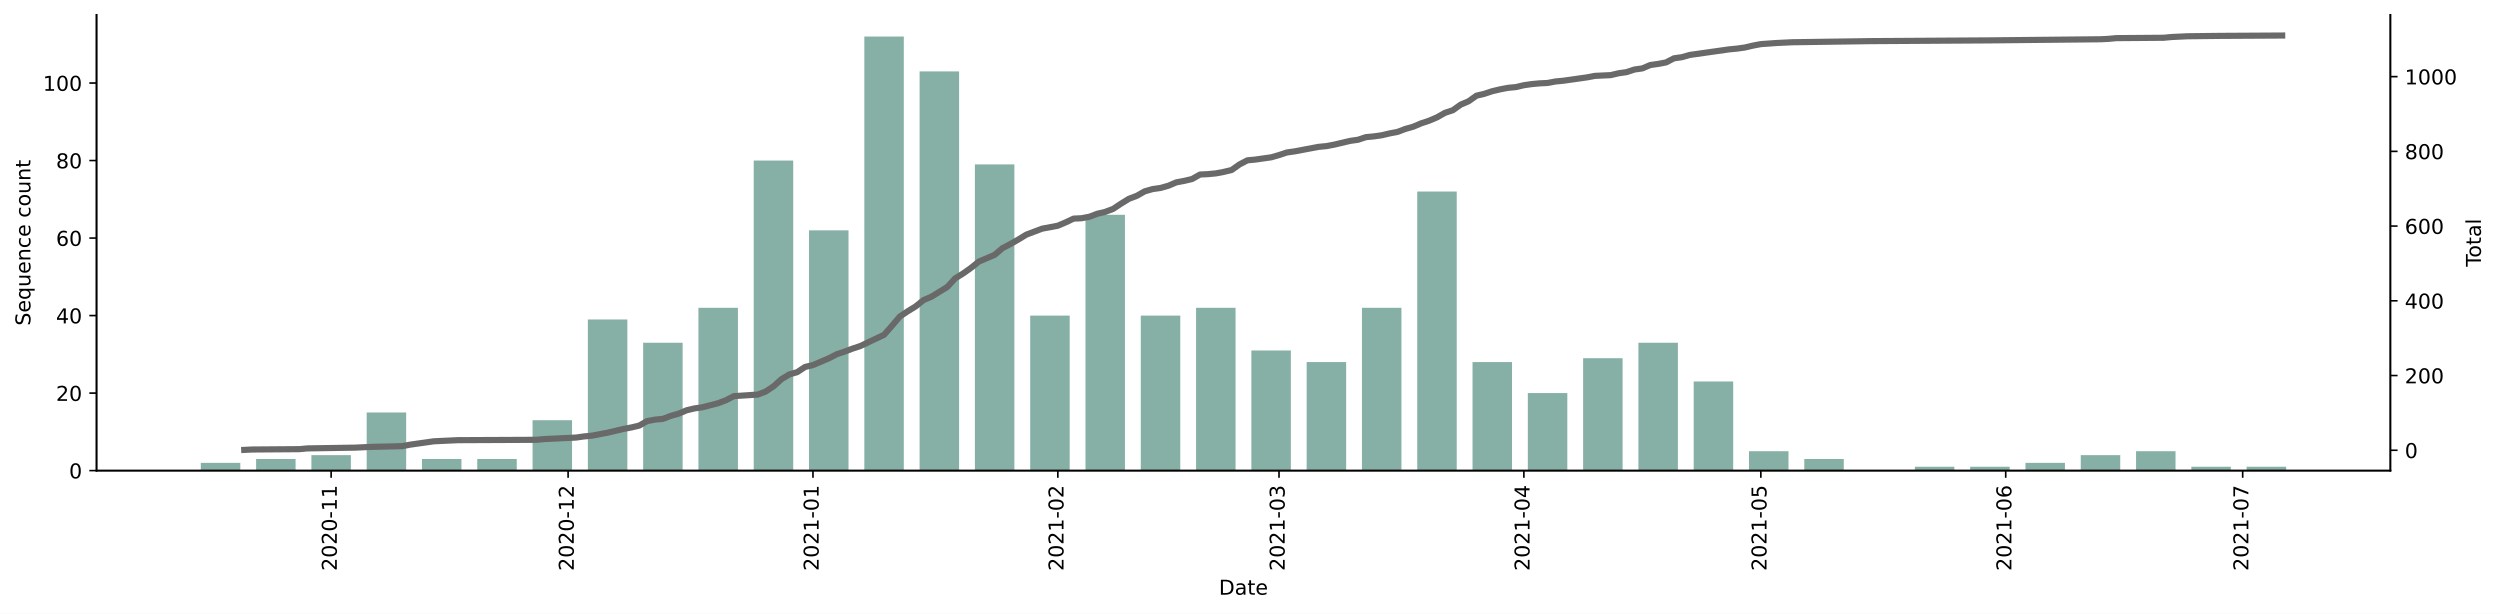
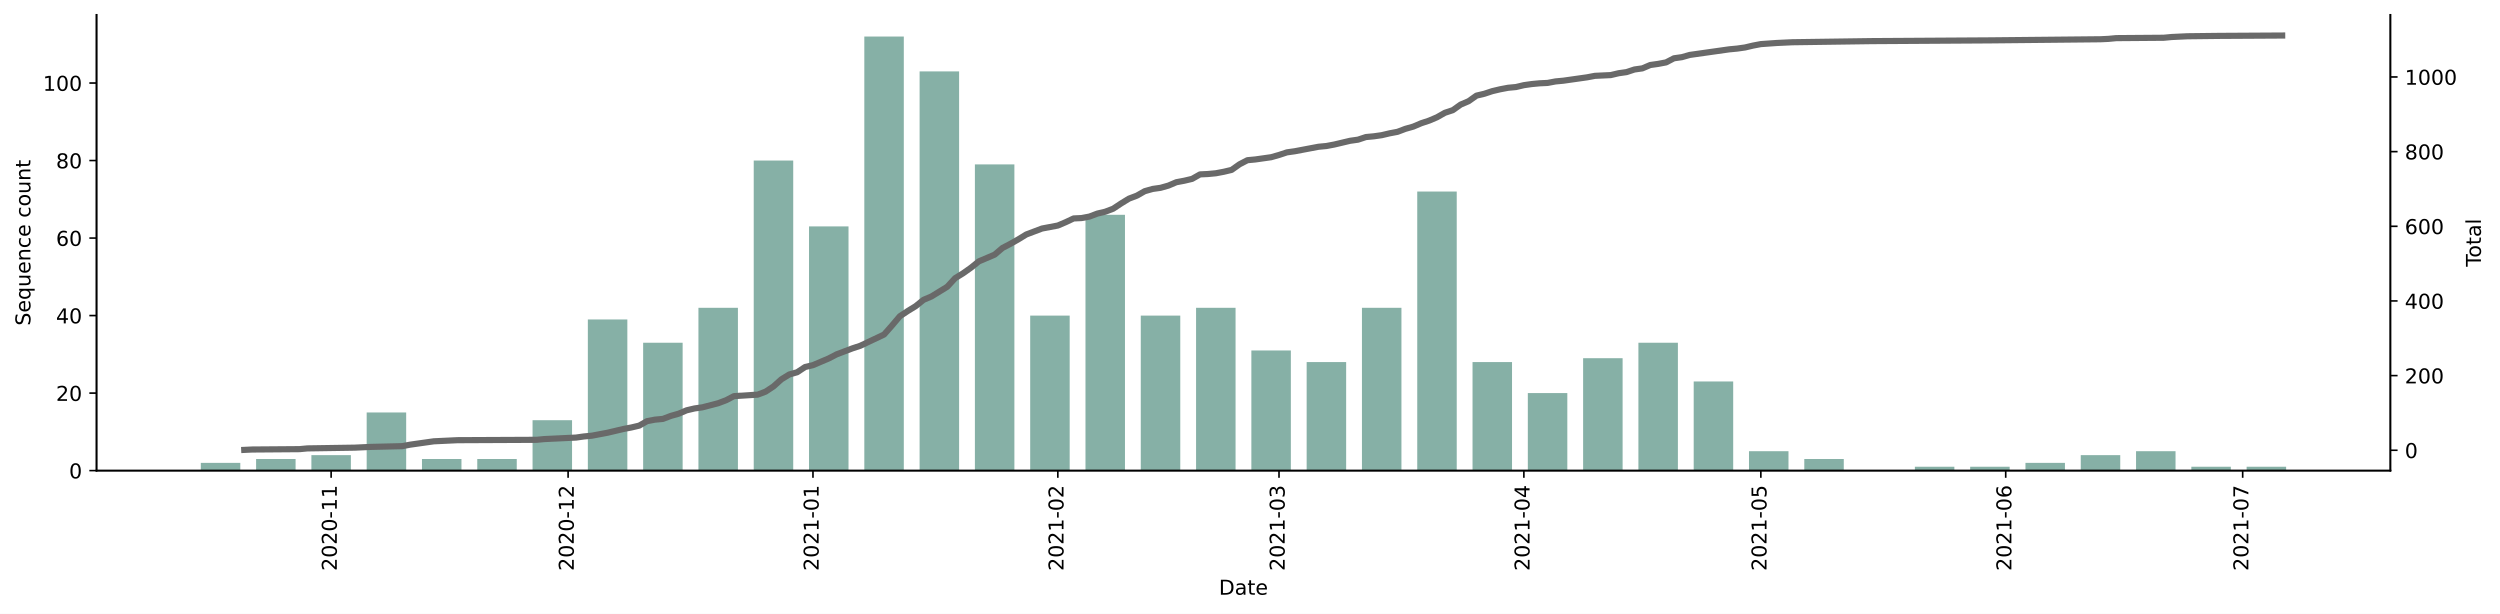
<svg xmlns="http://www.w3.org/2000/svg" xmlns:xlink="http://www.w3.org/1999/xlink" height="298.621pt" version="1.1" viewBox="0 0 1216.294 298.621" width="1216.294pt">
  <defs>
    <style type="text/css">*{stroke-linecap:butt;stroke-linejoin:round;}</style>
  </defs>
  <g id="figure_1">
    <g id="patch_1">
      <path d="M 0 298.621  L 1216.294 298.621  L 1216.294 0  L 0 0  z " style="fill:#ffffff;" />
    </g>
    <g id="axes_1">
      <g id="patch_2">
        <path d="M 46.966 228.96  L 1162.966 228.96  L 1162.966 7.2  L 46.966 7.2  z " style="fill:#ffffff;" />
      </g>
      <g id="patch_3">
-         <path clip-path="url(#pc11abd5931)" d="M 97.693 228.96  L 116.908 228.96  L 116.908 225.189  L 97.693 225.189  z " style="fill:#86b0a6;" />
+         <path clip-path="url(#pb1e948ce4e)" d="M 97.693 228.96  L 116.908 228.96  L 116.908 225.189  L 97.693 225.189  z " style="fill:#86b0a6;" />
      </g>
      <g id="patch_4">
-         <path clip-path="url(#pc11abd5931)" d="M 124.594 228.96  L 143.809 228.96  L 143.809 223.303  L 124.594 223.303  z " style="fill:#86b0a6;" />
+         <path clip-path="url(#pb1e948ce4e)" d="M 124.594 228.96  L 143.809 228.96  L 143.809 223.303  L 124.594 223.303  z " style="fill:#86b0a6;" />
      </g>
      <g id="patch_5">
-         <path clip-path="url(#pc11abd5931)" d="M 151.495 228.96  L 170.709 228.96  L 170.709 221.417  L 151.495 221.417  z " style="fill:#86b0a6;" />
+         <path clip-path="url(#pb1e948ce4e)" d="M 151.495 228.96  L 170.709 228.96  L 170.709 221.417  L 151.495 221.417  z " style="fill:#86b0a6;" />
      </g>
      <g id="patch_6">
-         <path clip-path="url(#pc11abd5931)" d="M 178.395 228.96  L 197.61 228.96  L 197.61 200.674  L 178.395 200.674  z " style="fill:#86b0a6;" />
+         <path clip-path="url(#pb1e948ce4e)" d="M 178.395 228.96  L 197.61 228.96  L 197.61 200.674  L 178.395 200.674  z " style="fill:#86b0a6;" />
      </g>
      <g id="patch_7">
-         <path clip-path="url(#pc11abd5931)" d="M 205.296 228.96  L 224.511 228.96  L 224.511 223.303  L 205.296 223.303  z " style="fill:#86b0a6;" />
+         <path clip-path="url(#pb1e948ce4e)" d="M 205.296 228.96  L 224.511 228.96  L 224.511 223.303  L 205.296 223.303  z " style="fill:#86b0a6;" />
      </g>
      <g id="patch_8">
-         <path clip-path="url(#pc11abd5931)" d="M 232.197 228.96  L 251.412 228.96  L 251.412 223.303  L 232.197 223.303  z " style="fill:#86b0a6;" />
+         <path clip-path="url(#pb1e948ce4e)" d="M 232.197 228.96  L 251.412 228.96  L 251.412 223.303  L 232.197 223.303  z " style="fill:#86b0a6;" />
      </g>
      <g id="patch_9">
-         <path clip-path="url(#pc11abd5931)" d="M 259.098 228.96  L 278.313 228.96  L 278.313 204.446  L 259.098 204.446  z " style="fill:#86b0a6;" />
+         <path clip-path="url(#pb1e948ce4e)" d="M 259.098 228.96  L 278.313 228.96  L 278.313 204.446  L 259.098 204.446  z " style="fill:#86b0a6;" />
      </g>
      <g id="patch_10">
-         <path clip-path="url(#pc11abd5931)" d="M 285.999 228.96  L 305.214 228.96  L 305.214 155.417  L 285.999 155.417  z " style="fill:#86b0a6;" />
+         <path clip-path="url(#pb1e948ce4e)" d="M 285.999 228.96  L 305.214 228.96  L 305.214 155.417  L 285.999 155.417  z " style="fill:#86b0a6;" />
      </g>
      <g id="patch_11">
-         <path clip-path="url(#pc11abd5931)" d="M 312.9 228.96  L 332.114 228.96  L 332.114 166.731  L 312.9 166.731  z " style="fill:#86b0a6;" />
+         <path clip-path="url(#pb1e948ce4e)" d="M 312.9 228.96  L 332.114 228.96  L 332.114 166.731  L 312.9 166.731  z " style="fill:#86b0a6;" />
      </g>
      <g id="patch_12">
-         <path clip-path="url(#pc11abd5931)" d="M 339.8 228.96  L 359.015 228.96  L 359.015 149.76  L 339.8 149.76  z " style="fill:#86b0a6;" />
+         <path clip-path="url(#pb1e948ce4e)" d="M 339.8 228.96  L 359.015 228.96  L 359.015 149.76  L 339.8 149.76  z " style="fill:#86b0a6;" />
      </g>
      <g id="patch_13">
-         <path clip-path="url(#pc11abd5931)" d="M 366.701 228.96  L 385.916 228.96  L 385.916 78.103  L 366.701 78.103  z " style="fill:#86b0a6;" />
+         <path clip-path="url(#pb1e948ce4e)" d="M 366.701 228.96  L 385.916 228.96  L 385.916 78.103  L 366.701 78.103  z " style="fill:#86b0a6;" />
      </g>
      <g id="patch_14">
-         <path clip-path="url(#pc11abd5931)" d="M 393.602 228.96  L 412.817 228.96  L 412.817 112.046  L 393.602 112.046  z " style="fill:#86b0a6;" />
+         <path clip-path="url(#pb1e948ce4e)" d="M 393.602 228.96  L 412.817 228.96  L 412.817 110.16  L 393.602 110.16  z " style="fill:#86b0a6;" />
      </g>
      <g id="patch_15">
-         <path clip-path="url(#pc11abd5931)" d="M 420.503 228.96  L 439.718 228.96  L 439.718 17.76  L 420.503 17.76  z " style="fill:#86b0a6;" />
+         <path clip-path="url(#pb1e948ce4e)" d="M 420.503 228.96  L 439.718 228.96  L 439.718 17.76  L 420.503 17.76  z " style="fill:#86b0a6;" />
      </g>
      <g id="patch_16">
-         <path clip-path="url(#pc11abd5931)" d="M 447.404 228.96  L 466.619 228.96  L 466.619 34.731  L 447.404 34.731  z " style="fill:#86b0a6;" />
+         <path clip-path="url(#pb1e948ce4e)" d="M 447.404 228.96  L 466.619 228.96  L 466.619 34.731  L 447.404 34.731  z " style="fill:#86b0a6;" />
      </g>
      <g id="patch_17">
-         <path clip-path="url(#pc11abd5931)" d="M 474.304 228.96  L 493.519 228.96  L 493.519 79.989  L 474.304 79.989  z " style="fill:#86b0a6;" />
+         <path clip-path="url(#pb1e948ce4e)" d="M 474.304 228.96  L 493.519 228.96  L 493.519 79.989  L 474.304 79.989  z " style="fill:#86b0a6;" />
      </g>
      <g id="patch_18">
-         <path clip-path="url(#pc11abd5931)" d="M 501.205 228.96  L 520.42 228.96  L 520.42 153.531  L 501.205 153.531  z " style="fill:#86b0a6;" />
+         <path clip-path="url(#pb1e948ce4e)" d="M 501.205 228.96  L 520.42 228.96  L 520.42 153.531  L 501.205 153.531  z " style="fill:#86b0a6;" />
      </g>
      <g id="patch_19">
-         <path clip-path="url(#pc11abd5931)" d="M 528.106 228.96  L 547.321 228.96  L 547.321 104.503  L 528.106 104.503  z " style="fill:#86b0a6;" />
+         <path clip-path="url(#pb1e948ce4e)" d="M 528.106 228.96  L 547.321 228.96  L 547.321 104.503  L 528.106 104.503  z " style="fill:#86b0a6;" />
      </g>
      <g id="patch_20">
-         <path clip-path="url(#pc11abd5931)" d="M 555.007 228.96  L 574.222 228.96  L 574.222 153.531  L 555.007 153.531  z " style="fill:#86b0a6;" />
+         <path clip-path="url(#pb1e948ce4e)" d="M 555.007 228.96  L 574.222 228.96  L 574.222 153.531  L 555.007 153.531  z " style="fill:#86b0a6;" />
      </g>
      <g id="patch_21">
-         <path clip-path="url(#pc11abd5931)" d="M 581.908 228.96  L 601.123 228.96  L 601.123 149.76  L 581.908 149.76  z " style="fill:#86b0a6;" />
+         <path clip-path="url(#pb1e948ce4e)" d="M 581.908 228.96  L 601.123 228.96  L 601.123 149.76  L 581.908 149.76  z " style="fill:#86b0a6;" />
      </g>
      <g id="patch_22">
-         <path clip-path="url(#pc11abd5931)" d="M 608.809 228.96  L 628.023 228.96  L 628.023 170.503  L 608.809 170.503  z " style="fill:#86b0a6;" />
+         <path clip-path="url(#pb1e948ce4e)" d="M 608.809 228.96  L 628.023 228.96  L 628.023 170.503  L 608.809 170.503  z " style="fill:#86b0a6;" />
      </g>
      <g id="patch_23">
-         <path clip-path="url(#pc11abd5931)" d="M 635.709 228.96  L 654.924 228.96  L 654.924 176.16  L 635.709 176.16  z " style="fill:#86b0a6;" />
+         <path clip-path="url(#pb1e948ce4e)" d="M 635.709 228.96  L 654.924 228.96  L 654.924 176.16  L 635.709 176.16  z " style="fill:#86b0a6;" />
      </g>
      <g id="patch_24">
-         <path clip-path="url(#pc11abd5931)" d="M 662.61 228.96  L 681.825 228.96  L 681.825 149.76  L 662.61 149.76  z " style="fill:#86b0a6;" />
+         <path clip-path="url(#pb1e948ce4e)" d="M 662.61 228.96  L 681.825 228.96  L 681.825 149.76  L 662.61 149.76  z " style="fill:#86b0a6;" />
      </g>
      <g id="patch_25">
-         <path clip-path="url(#pc11abd5931)" d="M 689.511 228.96  L 708.726 228.96  L 708.726 93.189  L 689.511 93.189  z " style="fill:#86b0a6;" />
+         <path clip-path="url(#pb1e948ce4e)" d="M 689.511 228.96  L 708.726 228.96  L 708.726 93.189  L 689.511 93.189  z " style="fill:#86b0a6;" />
      </g>
      <g id="patch_26">
-         <path clip-path="url(#pc11abd5931)" d="M 716.412 228.96  L 735.627 228.96  L 735.627 176.16  L 716.412 176.16  z " style="fill:#86b0a6;" />
+         <path clip-path="url(#pb1e948ce4e)" d="M 716.412 228.96  L 735.627 228.96  L 735.627 176.16  L 716.412 176.16  z " style="fill:#86b0a6;" />
      </g>
      <g id="patch_27">
-         <path clip-path="url(#pc11abd5931)" d="M 743.313 228.96  L 762.528 228.96  L 762.528 191.246  L 743.313 191.246  z " style="fill:#86b0a6;" />
+         <path clip-path="url(#pb1e948ce4e)" d="M 743.313 228.96  L 762.528 228.96  L 762.528 191.246  L 743.313 191.246  z " style="fill:#86b0a6;" />
      </g>
      <g id="patch_28">
-         <path clip-path="url(#pc11abd5931)" d="M 770.214 228.96  L 789.428 228.96  L 789.428 174.274  L 770.214 174.274  z " style="fill:#86b0a6;" />
+         <path clip-path="url(#pb1e948ce4e)" d="M 770.214 228.96  L 789.428 228.96  L 789.428 174.274  L 770.214 174.274  z " style="fill:#86b0a6;" />
      </g>
      <g id="patch_29">
-         <path clip-path="url(#pc11abd5931)" d="M 797.114 228.96  L 816.329 228.96  L 816.329 166.731  L 797.114 166.731  z " style="fill:#86b0a6;" />
+         <path clip-path="url(#pb1e948ce4e)" d="M 797.114 228.96  L 816.329 228.96  L 816.329 166.731  L 797.114 166.731  z " style="fill:#86b0a6;" />
      </g>
      <g id="patch_30">
-         <path clip-path="url(#pc11abd5931)" d="M 824.015 228.96  L 843.23 228.96  L 843.23 185.589  L 824.015 185.589  z " style="fill:#86b0a6;" />
+         <path clip-path="url(#pb1e948ce4e)" d="M 824.015 228.96  L 843.23 228.96  L 843.23 185.589  L 824.015 185.589  z " style="fill:#86b0a6;" />
      </g>
      <g id="patch_31">
-         <path clip-path="url(#pc11abd5931)" d="M 850.916 228.96  L 870.131 228.96  L 870.131 219.531  L 850.916 219.531  z " style="fill:#86b0a6;" />
+         <path clip-path="url(#pb1e948ce4e)" d="M 850.916 228.96  L 870.131 228.96  L 870.131 219.531  L 850.916 219.531  z " style="fill:#86b0a6;" />
      </g>
      <g id="patch_32">
-         <path clip-path="url(#pc11abd5931)" d="M 877.817 228.96  L 897.032 228.96  L 897.032 223.303  L 877.817 223.303  z " style="fill:#86b0a6;" />
+         <path clip-path="url(#pb1e948ce4e)" d="M 877.817 228.96  L 897.032 228.96  L 897.032 223.303  L 877.817 223.303  z " style="fill:#86b0a6;" />
      </g>
      <g id="patch_33">
-         <path clip-path="url(#pc11abd5931)" d="M 931.619 228.96  L 950.833 228.96  L 950.833 227.074  L 931.619 227.074  z " style="fill:#86b0a6;" />
+         <path clip-path="url(#pb1e948ce4e)" d="M 931.619 228.96  L 950.833 228.96  L 950.833 227.074  L 931.619 227.074  z " style="fill:#86b0a6;" />
      </g>
      <g id="patch_34">
-         <path clip-path="url(#pc11abd5931)" d="M 958.519 228.96  L 977.734 228.96  L 977.734 227.074  L 958.519 227.074  z " style="fill:#86b0a6;" />
+         <path clip-path="url(#pb1e948ce4e)" d="M 958.519 228.96  L 977.734 228.96  L 977.734 227.074  L 958.519 227.074  z " style="fill:#86b0a6;" />
      </g>
      <g id="patch_35">
-         <path clip-path="url(#pc11abd5931)" d="M 985.42 228.96  L 1004.635 228.96  L 1004.635 225.189  L 985.42 225.189  z " style="fill:#86b0a6;" />
+         <path clip-path="url(#pb1e948ce4e)" d="M 985.42 228.96  L 1004.635 228.96  L 1004.635 225.189  L 985.42 225.189  z " style="fill:#86b0a6;" />
      </g>
      <g id="patch_36">
-         <path clip-path="url(#pc11abd5931)" d="M 1012.321 228.96  L 1031.536 228.96  L 1031.536 221.417  L 1012.321 221.417  z " style="fill:#86b0a6;" />
+         <path clip-path="url(#pb1e948ce4e)" d="M 1012.321 228.96  L 1031.536 228.96  L 1031.536 221.417  L 1012.321 221.417  z " style="fill:#86b0a6;" />
      </g>
      <g id="patch_37">
-         <path clip-path="url(#pc11abd5931)" d="M 1039.222 228.96  L 1058.437 228.96  L 1058.437 219.531  L 1039.222 219.531  z " style="fill:#86b0a6;" />
+         <path clip-path="url(#pb1e948ce4e)" d="M 1039.222 228.96  L 1058.437 228.96  L 1058.437 219.531  L 1039.222 219.531  z " style="fill:#86b0a6;" />
      </g>
      <g id="patch_38">
-         <path clip-path="url(#pc11abd5931)" d="M 1066.123 228.96  L 1085.338 228.96  L 1085.338 227.074  L 1066.123 227.074  z " style="fill:#86b0a6;" />
+         <path clip-path="url(#pb1e948ce4e)" d="M 1066.123 228.96  L 1085.338 228.96  L 1085.338 227.074  L 1066.123 227.074  z " style="fill:#86b0a6;" />
      </g>
      <g id="patch_39">
-         <path clip-path="url(#pc11abd5931)" d="M 1093.023 228.96  L 1112.238 228.96  L 1112.238 227.074  L 1093.023 227.074  z " style="fill:#86b0a6;" />
+         <path clip-path="url(#pb1e948ce4e)" d="M 1093.023 228.96  L 1112.238 228.96  L 1112.238 227.074  L 1093.023 227.074  z " style="fill:#86b0a6;" />
      </g>
      <g id="matplotlib.axis_1">
        <g id="xtick_1">
          <g id="line2d_1">
            <defs>
-               <path d="M 0 0  L 0 3.5  " id="m9c3ddb24c3" style="stroke:#000000;stroke-width:0.8;" />
+               <path d="M 0 0  L 0 3.5  " id="mdeaff375ca" style="stroke:#000000;stroke-width:0.8;" />
            </defs>
            <g>
-               <use style="stroke:#000000;stroke-width:0.8;" x="161.102" xlink:href="#m9c3ddb24c3" y="228.96" />
+               <use style="stroke:#000000;stroke-width:0.8;" x="161.102" xlink:href="#mdeaff375ca" y="228.96" />
            </g>
          </g>
          <g id="text_1">
            <g transform="translate(163.8614 277.7428)rotate(-90)scale(0.1 -0.1)">
              <defs>
                <path d="M 1228 531  L 3431 531  L 3431 0  L 469 0  L 469 531  Q 828 903 1448 1529  Q 2069 2156 2228 2338  Q 2531 2678 2651 2914  Q 2772 3150 2772 3378  Q 2772 3750 2511 3984  Q 2250 4219 1831 4219  Q 1534 4219 1204 4116  Q 875 4013 500 3803  L 500 4441  Q 881 4594 1212 4672  Q 1544 4750 1819 4750  Q 2544 4750 2975 4387  Q 3406 4025 3406 3419  Q 3406 3131 3298 2873  Q 3191 2616 2906 2266  Q 2828 2175 2409 1742  Q 1991 1309 1228 531  z " id="DejaVuSans-32" transform="scale(0.015625)" />
                <path d="M 2034 4250  Q 1547 4250 1301 3770  Q 1056 3291 1056 2328  Q 1056 1369 1301 889  Q 1547 409 2034 409  Q 2525 409 2770 889  Q 3016 1369 3016 2328  Q 3016 3291 2770 3770  Q 2525 4250 2034 4250  z M 2034 4750  Q 2819 4750 3233 4129  Q 3647 3509 3647 2328  Q 3647 1150 3233 529  Q 2819 -91 2034 -91  Q 1250 -91 836 529  Q 422 1150 422 2328  Q 422 3509 836 4129  Q 1250 4750 2034 4750  z " id="DejaVuSans-30" transform="scale(0.015625)" />
                <path d="M 313 2009  L 1997 2009  L 1997 1497  L 313 1497  L 313 2009  z " id="DejaVuSans-2d" transform="scale(0.015625)" />
                <path d="M 794 531  L 1825 531  L 1825 4091  L 703 3866  L 703 4441  L 1819 4666  L 2450 4666  L 2450 531  L 3481 531  L 3481 0  L 794 0  L 794 531  z " id="DejaVuSans-31" transform="scale(0.015625)" />
              </defs>
              <use xlink:href="#DejaVuSans-32" />
              <use x="63.623" xlink:href="#DejaVuSans-30" />
              <use x="127.246" xlink:href="#DejaVuSans-32" />
              <use x="190.869" xlink:href="#DejaVuSans-30" />
              <use x="254.492" xlink:href="#DejaVuSans-2d" />
              <use x="290.576" xlink:href="#DejaVuSans-31" />
              <use x="354.199" xlink:href="#DejaVuSans-31" />
            </g>
          </g>
        </g>
        <g id="xtick_2">
          <g id="line2d_2">
            <g>
-               <use style="stroke:#000000;stroke-width:0.8;" x="276.391" xlink:href="#m9c3ddb24c3" y="228.96" />
+               <use style="stroke:#000000;stroke-width:0.8;" x="276.391" xlink:href="#mdeaff375ca" y="228.96" />
            </g>
          </g>
          <g id="text_2">
            <g transform="translate(279.1506 277.7428)rotate(-90)scale(0.1 -0.1)">
              <use xlink:href="#DejaVuSans-32" />
              <use x="63.623" xlink:href="#DejaVuSans-30" />
              <use x="127.246" xlink:href="#DejaVuSans-32" />
              <use x="190.869" xlink:href="#DejaVuSans-30" />
              <use x="254.492" xlink:href="#DejaVuSans-2d" />
              <use x="290.576" xlink:href="#DejaVuSans-31" />
              <use x="354.199" xlink:href="#DejaVuSans-32" />
            </g>
          </g>
        </g>
        <g id="xtick_3">
          <g id="line2d_3">
            <g>
-               <use style="stroke:#000000;stroke-width:0.8;" x="395.523" xlink:href="#m9c3ddb24c3" y="228.96" />
+               <use style="stroke:#000000;stroke-width:0.8;" x="395.523" xlink:href="#mdeaff375ca" y="228.96" />
            </g>
          </g>
          <g id="text_3">
            <g transform="translate(398.2829 277.7428)rotate(-90)scale(0.1 -0.1)">
              <use xlink:href="#DejaVuSans-32" />
              <use x="63.623" xlink:href="#DejaVuSans-30" />
              <use x="127.246" xlink:href="#DejaVuSans-32" />
              <use x="190.869" xlink:href="#DejaVuSans-31" />
              <use x="254.492" xlink:href="#DejaVuSans-2d" />
              <use x="290.576" xlink:href="#DejaVuSans-30" />
              <use x="354.199" xlink:href="#DejaVuSans-31" />
            </g>
          </g>
        </g>
        <g id="xtick_4">
          <g id="line2d_4">
            <g>
-               <use style="stroke:#000000;stroke-width:0.8;" x="514.656" xlink:href="#m9c3ddb24c3" y="228.96" />
+               <use style="stroke:#000000;stroke-width:0.8;" x="514.656" xlink:href="#mdeaff375ca" y="228.96" />
            </g>
          </g>
          <g id="text_4">
            <g transform="translate(517.4151 277.7428)rotate(-90)scale(0.1 -0.1)">
              <use xlink:href="#DejaVuSans-32" />
              <use x="63.623" xlink:href="#DejaVuSans-30" />
              <use x="127.246" xlink:href="#DejaVuSans-32" />
              <use x="190.869" xlink:href="#DejaVuSans-31" />
              <use x="254.492" xlink:href="#DejaVuSans-2d" />
              <use x="290.576" xlink:href="#DejaVuSans-30" />
              <use x="354.199" xlink:href="#DejaVuSans-32" />
            </g>
          </g>
        </g>
        <g id="xtick_5">
          <g id="line2d_5">
            <g>
-               <use style="stroke:#000000;stroke-width:0.8;" x="622.259" xlink:href="#m9c3ddb24c3" y="228.96" />
+               <use style="stroke:#000000;stroke-width:0.8;" x="622.259" xlink:href="#mdeaff375ca" y="228.96" />
            </g>
          </g>
          <g id="text_5">
            <g transform="translate(625.0184 277.7428)rotate(-90)scale(0.1 -0.1)">
              <defs>
                <path d="M 2597 2516  Q 3050 2419 3304 2112  Q 3559 1806 3559 1356  Q 3559 666 3084 287  Q 2609 -91 1734 -91  Q 1441 -91 1130 -33  Q 819 25 488 141  L 488 750  Q 750 597 1062 519  Q 1375 441 1716 441  Q 2309 441 2620 675  Q 2931 909 2931 1356  Q 2931 1769 2642 2001  Q 2353 2234 1838 2234  L 1294 2234  L 1294 2753  L 1863 2753  Q 2328 2753 2575 2939  Q 2822 3125 2822 3475  Q 2822 3834 2567 4026  Q 2313 4219 1838 4219  Q 1578 4219 1281 4162  Q 984 4106 628 3988  L 628 4550  Q 988 4650 1302 4700  Q 1616 4750 1894 4750  Q 2613 4750 3031 4423  Q 3450 4097 3450 3541  Q 3450 3153 3228 2886  Q 3006 2619 2597 2516  z " id="DejaVuSans-33" transform="scale(0.015625)" />
              </defs>
              <use xlink:href="#DejaVuSans-32" />
              <use x="63.623" xlink:href="#DejaVuSans-30" />
              <use x="127.246" xlink:href="#DejaVuSans-32" />
              <use x="190.869" xlink:href="#DejaVuSans-31" />
              <use x="254.492" xlink:href="#DejaVuSans-2d" />
              <use x="290.576" xlink:href="#DejaVuSans-30" />
              <use x="354.199" xlink:href="#DejaVuSans-33" />
            </g>
          </g>
        </g>
        <g id="xtick_6">
          <g id="line2d_6">
            <g>
-               <use style="stroke:#000000;stroke-width:0.8;" x="741.391" xlink:href="#m9c3ddb24c3" y="228.96" />
+               <use style="stroke:#000000;stroke-width:0.8;" x="741.391" xlink:href="#mdeaff375ca" y="228.96" />
            </g>
          </g>
          <g id="text_6">
            <g transform="translate(744.1506 277.7428)rotate(-90)scale(0.1 -0.1)">
              <defs>
                <path d="M 2419 4116  L 825 1625  L 2419 1625  L 2419 4116  z M 2253 4666  L 3047 4666  L 3047 1625  L 3713 1625  L 3713 1100  L 3047 1100  L 3047 0  L 2419 0  L 2419 1100  L 313 1100  L 313 1709  L 2253 4666  z " id="DejaVuSans-34" transform="scale(0.015625)" />
              </defs>
              <use xlink:href="#DejaVuSans-32" />
              <use x="63.623" xlink:href="#DejaVuSans-30" />
              <use x="127.246" xlink:href="#DejaVuSans-32" />
              <use x="190.869" xlink:href="#DejaVuSans-31" />
              <use x="254.492" xlink:href="#DejaVuSans-2d" />
              <use x="290.576" xlink:href="#DejaVuSans-30" />
              <use x="354.199" xlink:href="#DejaVuSans-34" />
            </g>
          </g>
        </g>
        <g id="xtick_7">
          <g id="line2d_7">
            <g>
-               <use style="stroke:#000000;stroke-width:0.8;" x="856.681" xlink:href="#m9c3ddb24c3" y="228.96" />
+               <use style="stroke:#000000;stroke-width:0.8;" x="856.681" xlink:href="#mdeaff375ca" y="228.96" />
            </g>
          </g>
          <g id="text_7">
            <g transform="translate(859.4399 277.7428)rotate(-90)scale(0.1 -0.1)">
              <defs>
                <path d="M 691 4666  L 3169 4666  L 3169 4134  L 1269 4134  L 1269 2991  Q 1406 3038 1543 3061  Q 1681 3084 1819 3084  Q 2600 3084 3056 2656  Q 3513 2228 3513 1497  Q 3513 744 3044 326  Q 2575 -91 1722 -91  Q 1428 -91 1123 -41  Q 819 9 494 109  L 494 744  Q 775 591 1075 516  Q 1375 441 1709 441  Q 2250 441 2565 725  Q 2881 1009 2881 1497  Q 2881 1984 2565 2268  Q 2250 2553 1709 2553  Q 1456 2553 1204 2497  Q 953 2441 691 2322  L 691 4666  z " id="DejaVuSans-35" transform="scale(0.015625)" />
              </defs>
              <use xlink:href="#DejaVuSans-32" />
              <use x="63.623" xlink:href="#DejaVuSans-30" />
              <use x="127.246" xlink:href="#DejaVuSans-32" />
              <use x="190.869" xlink:href="#DejaVuSans-31" />
              <use x="254.492" xlink:href="#DejaVuSans-2d" />
              <use x="290.576" xlink:href="#DejaVuSans-30" />
              <use x="354.199" xlink:href="#DejaVuSans-35" />
            </g>
          </g>
        </g>
        <g id="xtick_8">
          <g id="line2d_8">
            <g>
-               <use style="stroke:#000000;stroke-width:0.8;" x="975.813" xlink:href="#m9c3ddb24c3" y="228.96" />
+               <use style="stroke:#000000;stroke-width:0.8;" x="975.813" xlink:href="#mdeaff375ca" y="228.96" />
            </g>
          </g>
          <g id="text_8">
            <g transform="translate(978.5721 277.7428)rotate(-90)scale(0.1 -0.1)">
              <defs>
                <path d="M 2113 2584  Q 1688 2584 1439 2293  Q 1191 2003 1191 1497  Q 1191 994 1439 701  Q 1688 409 2113 409  Q 2538 409 2786 701  Q 3034 994 3034 1497  Q 3034 2003 2786 2293  Q 2538 2584 2113 2584  z M 3366 4563  L 3366 3988  Q 3128 4100 2886 4159  Q 2644 4219 2406 4219  Q 1781 4219 1451 3797  Q 1122 3375 1075 2522  Q 1259 2794 1537 2939  Q 1816 3084 2150 3084  Q 2853 3084 3261 2657  Q 3669 2231 3669 1497  Q 3669 778 3244 343  Q 2819 -91 2113 -91  Q 1303 -91 875 529  Q 447 1150 447 2328  Q 447 3434 972 4092  Q 1497 4750 2381 4750  Q 2619 4750 2861 4703  Q 3103 4656 3366 4563  z " id="DejaVuSans-36" transform="scale(0.015625)" />
              </defs>
              <use xlink:href="#DejaVuSans-32" />
              <use x="63.623" xlink:href="#DejaVuSans-30" />
              <use x="127.246" xlink:href="#DejaVuSans-32" />
              <use x="190.869" xlink:href="#DejaVuSans-31" />
              <use x="254.492" xlink:href="#DejaVuSans-2d" />
              <use x="290.576" xlink:href="#DejaVuSans-30" />
              <use x="354.199" xlink:href="#DejaVuSans-36" />
            </g>
          </g>
        </g>
        <g id="xtick_9">
          <g id="line2d_9">
            <g>
-               <use style="stroke:#000000;stroke-width:0.8;" x="1091.102" xlink:href="#m9c3ddb24c3" y="228.96" />
+               <use style="stroke:#000000;stroke-width:0.8;" x="1091.102" xlink:href="#mdeaff375ca" y="228.96" />
            </g>
          </g>
          <g id="text_9">
            <g transform="translate(1093.861 277.7428)rotate(-90)scale(0.1 -0.1)">
              <defs>
                <path d="M 525 4666  L 3525 4666  L 3525 4397  L 1831 0  L 1172 0  L 2766 4134  L 525 4134  L 525 4666  z " id="DejaVuSans-37" transform="scale(0.015625)" />
              </defs>
              <use xlink:href="#DejaVuSans-32" />
              <use x="63.623" xlink:href="#DejaVuSans-30" />
              <use x="127.246" xlink:href="#DejaVuSans-32" />
              <use x="190.869" xlink:href="#DejaVuSans-31" />
              <use x="254.492" xlink:href="#DejaVuSans-2d" />
              <use x="290.576" xlink:href="#DejaVuSans-30" />
              <use x="354.199" xlink:href="#DejaVuSans-37" />
            </g>
          </g>
        </g>
        <g id="text_10">
          <g transform="translate(593.0148 289.3413)scale(0.1 -0.1)">
            <defs>
              <path d="M 1259 4147  L 1259 519  L 2022 519  Q 2988 519 3436 956  Q 3884 1394 3884 2338  Q 3884 3275 3436 3711  Q 2988 4147 2022 4147  L 1259 4147  z M 628 4666  L 1925 4666  Q 3281 4666 3915 4102  Q 4550 3538 4550 2338  Q 4550 1131 3912 565  Q 3275 0 1925 0  L 628 0  L 628 4666  z " id="DejaVuSans-44" transform="scale(0.015625)" />
              <path d="M 2194 1759  Q 1497 1759 1228 1600  Q 959 1441 959 1056  Q 959 750 1161 570  Q 1363 391 1709 391  Q 2188 391 2477 730  Q 2766 1069 2766 1631  L 2766 1759  L 2194 1759  z M 3341 1997  L 3341 0  L 2766 0  L 2766 531  Q 2569 213 2275 61  Q 1981 -91 1556 -91  Q 1019 -91 701 211  Q 384 513 384 1019  Q 384 1609 779 1909  Q 1175 2209 1959 2209  L 2766 2209  L 2766 2266  Q 2766 2663 2505 2880  Q 2244 3097 1772 3097  Q 1472 3097 1187 3025  Q 903 2953 641 2809  L 641 3341  Q 956 3463 1253 3523  Q 1550 3584 1831 3584  Q 2591 3584 2966 3190  Q 3341 2797 3341 1997  z " id="DejaVuSans-61" transform="scale(0.015625)" />
              <path d="M 1172 4494  L 1172 3500  L 2356 3500  L 2356 3053  L 1172 3053  L 1172 1153  Q 1172 725 1289 603  Q 1406 481 1766 481  L 2356 481  L 2356 0  L 1766 0  Q 1100 0 847 248  Q 594 497 594 1153  L 594 3053  L 172 3053  L 172 3500  L 594 3500  L 594 4494  L 1172 4494  z " id="DejaVuSans-74" transform="scale(0.015625)" />
              <path d="M 3597 1894  L 3597 1613  L 953 1613  Q 991 1019 1311 708  Q 1631 397 2203 397  Q 2534 397 2845 478  Q 3156 559 3463 722  L 3463 178  Q 3153 47 2828 -22  Q 2503 -91 2169 -91  Q 1331 -91 842 396  Q 353 884 353 1716  Q 353 2575 817 3079  Q 1281 3584 2069 3584  Q 2775 3584 3186 3129  Q 3597 2675 3597 1894  z M 3022 2063  Q 3016 2534 2758 2815  Q 2500 3097 2075 3097  Q 1594 3097 1305 2825  Q 1016 2553 972 2059  L 3022 2063  z " id="DejaVuSans-65" transform="scale(0.015625)" />
            </defs>
            <use xlink:href="#DejaVuSans-44" />
            <use x="77.002" xlink:href="#DejaVuSans-61" />
            <use x="138.281" xlink:href="#DejaVuSans-74" />
            <use x="177.49" xlink:href="#DejaVuSans-65" />
          </g>
        </g>
      </g>
      <g id="matplotlib.axis_2">
        <g id="ytick_1">
          <g id="line2d_10">
            <defs>
-               <path d="M 0 0  L -3.5 0  " id="m3a1e82cfb4" style="stroke:#000000;stroke-width:0.8;" />
+               <path d="M 0 0  L -3.5 0  " id="ma71261b20d" style="stroke:#000000;stroke-width:0.8;" />
            </defs>
            <g>
-               <use style="stroke:#000000;stroke-width:0.8;" x="46.966" xlink:href="#m3a1e82cfb4" y="228.96" />
+               <use style="stroke:#000000;stroke-width:0.8;" x="46.966" xlink:href="#ma71261b20d" y="228.96" />
            </g>
          </g>
          <g id="text_11">
            <g transform="translate(33.60312 232.7592)scale(0.1 -0.1)">
              <use xlink:href="#DejaVuSans-30" />
            </g>
          </g>
        </g>
        <g id="ytick_2">
          <g id="line2d_11">
            <g>
-               <use style="stroke:#000000;stroke-width:0.8;" x="46.966" xlink:href="#m3a1e82cfb4" y="191.246" />
+               <use style="stroke:#000000;stroke-width:0.8;" x="46.966" xlink:href="#ma71261b20d" y="191.246" />
            </g>
          </g>
          <g id="text_12">
            <g transform="translate(27.24063 195.0449)scale(0.1 -0.1)">
              <use xlink:href="#DejaVuSans-32" />
              <use x="63.623" xlink:href="#DejaVuSans-30" />
            </g>
          </g>
        </g>
        <g id="ytick_3">
          <g id="line2d_12">
            <g>
-               <use style="stroke:#000000;stroke-width:0.8;" x="46.966" xlink:href="#m3a1e82cfb4" y="153.531" />
+               <use style="stroke:#000000;stroke-width:0.8;" x="46.966" xlink:href="#ma71261b20d" y="153.531" />
            </g>
          </g>
          <g id="text_13">
            <g transform="translate(27.24063 157.3306)scale(0.1 -0.1)">
              <use xlink:href="#DejaVuSans-34" />
              <use x="63.623" xlink:href="#DejaVuSans-30" />
            </g>
          </g>
        </g>
        <g id="ytick_4">
          <g id="line2d_13">
            <g>
-               <use style="stroke:#000000;stroke-width:0.8;" x="46.966" xlink:href="#m3a1e82cfb4" y="115.817" />
+               <use style="stroke:#000000;stroke-width:0.8;" x="46.966" xlink:href="#ma71261b20d" y="115.817" />
            </g>
          </g>
          <g id="text_14">
            <g transform="translate(27.24063 119.6164)scale(0.1 -0.1)">
              <use xlink:href="#DejaVuSans-36" />
              <use x="63.623" xlink:href="#DejaVuSans-30" />
            </g>
          </g>
        </g>
        <g id="ytick_5">
          <g id="line2d_14">
            <g>
-               <use style="stroke:#000000;stroke-width:0.8;" x="46.966" xlink:href="#m3a1e82cfb4" y="78.103" />
+               <use style="stroke:#000000;stroke-width:0.8;" x="46.966" xlink:href="#ma71261b20d" y="78.103" />
            </g>
          </g>
          <g id="text_15">
            <g transform="translate(27.24063 81.90208)scale(0.1 -0.1)">
              <defs>
                <path d="M 2034 2216  Q 1584 2216 1326 1975  Q 1069 1734 1069 1313  Q 1069 891 1326 650  Q 1584 409 2034 409  Q 2484 409 2743 651  Q 3003 894 3003 1313  Q 3003 1734 2745 1975  Q 2488 2216 2034 2216  z M 1403 2484  Q 997 2584 770 2862  Q 544 3141 544 3541  Q 544 4100 942 4425  Q 1341 4750 2034 4750  Q 2731 4750 3128 4425  Q 3525 4100 3525 3541  Q 3525 3141 3298 2862  Q 3072 2584 2669 2484  Q 3125 2378 3379 2068  Q 3634 1759 3634 1313  Q 3634 634 3220 271  Q 2806 -91 2034 -91  Q 1263 -91 848 271  Q 434 634 434 1313  Q 434 1759 690 2068  Q 947 2378 1403 2484  z M 1172 3481  Q 1172 3119 1398 2916  Q 1625 2713 2034 2713  Q 2441 2713 2670 2916  Q 2900 3119 2900 3481  Q 2900 3844 2670 4047  Q 2441 4250 2034 4250  Q 1625 4250 1398 4047  Q 1172 3844 1172 3481  z " id="DejaVuSans-38" transform="scale(0.015625)" />
              </defs>
              <use xlink:href="#DejaVuSans-38" />
              <use x="63.623" xlink:href="#DejaVuSans-30" />
            </g>
          </g>
        </g>
        <g id="ytick_6">
          <g id="line2d_15">
            <g>
-               <use style="stroke:#000000;stroke-width:0.8;" x="46.966" xlink:href="#m3a1e82cfb4" y="40.389" />
+               <use style="stroke:#000000;stroke-width:0.8;" x="46.966" xlink:href="#ma71261b20d" y="40.389" />
            </g>
          </g>
          <g id="text_16">
            <g transform="translate(20.87813 44.18779)scale(0.1 -0.1)">
              <use xlink:href="#DejaVuSans-31" />
              <use x="63.623" xlink:href="#DejaVuSans-30" />
              <use x="127.246" xlink:href="#DejaVuSans-30" />
            </g>
          </g>
        </g>
        <g id="text_17">
          <g transform="translate(14.79844 158.4402)rotate(-90)scale(0.1 -0.1)">
            <defs>
              <path d="M 3425 4513  L 3425 3897  Q 3066 4069 2747 4153  Q 2428 4238 2131 4238  Q 1616 4238 1336 4038  Q 1056 3838 1056 3469  Q 1056 3159 1242 3001  Q 1428 2844 1947 2747  L 2328 2669  Q 3034 2534 3370 2195  Q 3706 1856 3706 1288  Q 3706 609 3251 259  Q 2797 -91 1919 -91  Q 1588 -91 1214 -16  Q 841 59 441 206  L 441 856  Q 825 641 1194 531  Q 1563 422 1919 422  Q 2459 422 2753 634  Q 3047 847 3047 1241  Q 3047 1584 2836 1778  Q 2625 1972 2144 2069  L 1759 2144  Q 1053 2284 737 2584  Q 422 2884 422 3419  Q 422 4038 858 4394  Q 1294 4750 2059 4750  Q 2388 4750 2728 4690  Q 3069 4631 3425 4513  z " id="DejaVuSans-53" transform="scale(0.015625)" />
              <path d="M 947 1747  Q 947 1113 1208 752  Q 1469 391 1925 391  Q 2381 391 2643 752  Q 2906 1113 2906 1747  Q 2906 2381 2643 2742  Q 2381 3103 1925 3103  Q 1469 3103 1208 2742  Q 947 2381 947 1747  z M 2906 525  Q 2725 213 2448 61  Q 2172 -91 1784 -91  Q 1150 -91 751 415  Q 353 922 353 1747  Q 353 2572 751 3078  Q 1150 3584 1784 3584  Q 2172 3584 2448 3432  Q 2725 3281 2906 2969  L 2906 3500  L 3481 3500  L 3481 -1331  L 2906 -1331  L 2906 525  z " id="DejaVuSans-71" transform="scale(0.015625)" />
              <path d="M 544 1381  L 544 3500  L 1119 3500  L 1119 1403  Q 1119 906 1312 657  Q 1506 409 1894 409  Q 2359 409 2629 706  Q 2900 1003 2900 1516  L 2900 3500  L 3475 3500  L 3475 0  L 2900 0  L 2900 538  Q 2691 219 2414 64  Q 2138 -91 1772 -91  Q 1169 -91 856 284  Q 544 659 544 1381  z M 1991 3584  L 1991 3584  z " id="DejaVuSans-75" transform="scale(0.015625)" />
              <path d="M 3513 2113  L 3513 0  L 2938 0  L 2938 2094  Q 2938 2591 2744 2837  Q 2550 3084 2163 3084  Q 1697 3084 1428 2787  Q 1159 2491 1159 1978  L 1159 0  L 581 0  L 581 3500  L 1159 3500  L 1159 2956  Q 1366 3272 1645 3428  Q 1925 3584 2291 3584  Q 2894 3584 3203 3211  Q 3513 2838 3513 2113  z " id="DejaVuSans-6e" transform="scale(0.015625)" />
              <path d="M 3122 3366  L 3122 2828  Q 2878 2963 2633 3030  Q 2388 3097 2138 3097  Q 1578 3097 1268 2742  Q 959 2388 959 1747  Q 959 1106 1268 751  Q 1578 397 2138 397  Q 2388 397 2633 464  Q 2878 531 3122 666  L 3122 134  Q 2881 22 2623 -34  Q 2366 -91 2075 -91  Q 1284 -91 818 406  Q 353 903 353 1747  Q 353 2603 823 3093  Q 1294 3584 2113 3584  Q 2378 3584 2631 3529  Q 2884 3475 3122 3366  z " id="DejaVuSans-63" transform="scale(0.015625)" />
              <path id="DejaVuSans-20" transform="scale(0.015625)" />
              <path d="M 1959 3097  Q 1497 3097 1228 2736  Q 959 2375 959 1747  Q 959 1119 1226 758  Q 1494 397 1959 397  Q 2419 397 2687 759  Q 2956 1122 2956 1747  Q 2956 2369 2687 2733  Q 2419 3097 1959 3097  z M 1959 3584  Q 2709 3584 3137 3096  Q 3566 2609 3566 1747  Q 3566 888 3137 398  Q 2709 -91 1959 -91  Q 1206 -91 779 398  Q 353 888 353 1747  Q 353 2609 779 3096  Q 1206 3584 1959 3584  z " id="DejaVuSans-6f" transform="scale(0.015625)" />
            </defs>
            <use xlink:href="#DejaVuSans-53" />
            <use x="63.477" xlink:href="#DejaVuSans-65" />
            <use x="125" xlink:href="#DejaVuSans-71" />
            <use x="188.477" xlink:href="#DejaVuSans-75" />
            <use x="251.855" xlink:href="#DejaVuSans-65" />
            <use x="313.379" xlink:href="#DejaVuSans-6e" />
            <use x="376.758" xlink:href="#DejaVuSans-63" />
            <use x="431.738" xlink:href="#DejaVuSans-65" />
            <use x="493.262" xlink:href="#DejaVuSans-20" />
            <use x="525.049" xlink:href="#DejaVuSans-63" />
            <use x="580.029" xlink:href="#DejaVuSans-6f" />
            <use x="641.211" xlink:href="#DejaVuSans-75" />
            <use x="704.59" xlink:href="#DejaVuSans-6e" />
            <use x="767.969" xlink:href="#DejaVuSans-74" />
          </g>
        </g>
      </g>
      <g id="patch_40">
        <path d="M 46.966 228.96  L 46.966 7.2  " style="fill:none;stroke:#000000;stroke-linecap:square;stroke-linejoin:miter;stroke-width:0.8;" />
      </g>
      <g id="patch_41">
        <path d="M 1162.966 228.96  L 1162.966 7.2  " style="fill:none;stroke:#000000;stroke-linecap:square;stroke-linejoin:miter;stroke-width:0.8;" />
      </g>
      <g id="patch_42">
        <path d="M 46.966 228.96  L 1162.966 228.96  " style="fill:none;stroke:#000000;stroke-linecap:square;stroke-linejoin:miter;stroke-width:0.8;" />
      </g>
    </g>
    <g id="axes_2">
      <g id="matplotlib.axis_3">
        <g id="ytick_7">
          <g id="line2d_16">
            <defs>
-               <path d="M 0 0  L 3.5 0  " id="mb060cb7caa" style="stroke:#000000;stroke-width:0.8;" />
+               <path d="M 0 0  L 3.5 0  " id="mea619103c5" style="stroke:#000000;stroke-width:0.8;" />
            </defs>
            <g>
-               <use style="stroke:#000000;stroke-width:0.8;" x="1162.966" xlink:href="#mb060cb7caa" y="219.062" />
+               <use style="stroke:#000000;stroke-width:0.8;" x="1162.966" xlink:href="#mea619103c5" y="219.062" />
            </g>
          </g>
          <g id="text_18">
-             <g transform="translate(1169.966 222.861)scale(0.1 -0.1)">
+             <g transform="translate(1169.966 222.8608)scale(0.1 -0.1)">
              <use xlink:href="#DejaVuSans-30" />
            </g>
          </g>
        </g>
        <g id="ytick_8">
          <g id="line2d_17">
            <g>
-               <use style="stroke:#000000;stroke-width:0.8;" x="1162.966" xlink:href="#mb060cb7caa" y="182.705" />
+               <use style="stroke:#000000;stroke-width:0.8;" x="1162.966" xlink:href="#mea619103c5" y="182.737" />
            </g>
          </g>
          <g id="text_19">
-             <g transform="translate(1169.966 186.5039)scale(0.1 -0.1)">
+             <g transform="translate(1169.966 186.5365)scale(0.1 -0.1)">
              <use xlink:href="#DejaVuSans-32" />
              <use x="63.623" xlink:href="#DejaVuSans-30" />
              <use x="127.246" xlink:href="#DejaVuSans-30" />
            </g>
          </g>
        </g>
        <g id="ytick_9">
          <g id="line2d_18">
            <g>
-               <use style="stroke:#000000;stroke-width:0.8;" x="1162.966" xlink:href="#mb060cb7caa" y="146.348" />
+               <use style="stroke:#000000;stroke-width:0.8;" x="1162.966" xlink:href="#mea619103c5" y="146.413" />
            </g>
          </g>
          <g id="text_20">
-             <g transform="translate(1169.966 150.1468)scale(0.1 -0.1)">
+             <g transform="translate(1169.966 150.2122)scale(0.1 -0.1)">
              <use xlink:href="#DejaVuSans-34" />
              <use x="63.623" xlink:href="#DejaVuSans-30" />
              <use x="127.246" xlink:href="#DejaVuSans-30" />
            </g>
          </g>
        </g>
        <g id="ytick_10">
          <g id="line2d_19">
            <g>
-               <use style="stroke:#000000;stroke-width:0.8;" x="1162.966" xlink:href="#mb060cb7caa" y="109.991" />
+               <use style="stroke:#000000;stroke-width:0.8;" x="1162.966" xlink:href="#mea619103c5" y="110.089" />
            </g>
          </g>
          <g id="text_21">
-             <g transform="translate(1169.966 113.7898)scale(0.1 -0.1)">
+             <g transform="translate(1169.966 113.8879)scale(0.1 -0.1)">
              <use xlink:href="#DejaVuSans-36" />
              <use x="63.623" xlink:href="#DejaVuSans-30" />
              <use x="127.246" xlink:href="#DejaVuSans-30" />
            </g>
          </g>
        </g>
        <g id="ytick_11">
          <g id="line2d_20">
            <g>
-               <use style="stroke:#000000;stroke-width:0.8;" x="1162.966" xlink:href="#mb060cb7caa" y="73.633" />
+               <use style="stroke:#000000;stroke-width:0.8;" x="1162.966" xlink:href="#mea619103c5" y="73.764" />
            </g>
          </g>
          <g id="text_22">
-             <g transform="translate(1169.966 77.43269)scale(0.1 -0.1)">
+             <g transform="translate(1169.966 77.56354)scale(0.1 -0.1)">
              <use xlink:href="#DejaVuSans-38" />
              <use x="63.623" xlink:href="#DejaVuSans-30" />
              <use x="127.246" xlink:href="#DejaVuSans-30" />
            </g>
          </g>
        </g>
        <g id="ytick_12">
          <g id="line2d_21">
            <g>
-               <use style="stroke:#000000;stroke-width:0.8;" x="1162.966" xlink:href="#mb060cb7caa" y="37.276" />
+               <use style="stroke:#000000;stroke-width:0.8;" x="1162.966" xlink:href="#mea619103c5" y="37.44" />
            </g>
          </g>
          <g id="text_23">
-             <g transform="translate(1169.966 41.07561)scale(0.1 -0.1)">
+             <g transform="translate(1169.966 41.23922)scale(0.1 -0.1)">
              <use xlink:href="#DejaVuSans-31" />
              <use x="63.623" xlink:href="#DejaVuSans-30" />
              <use x="127.246" xlink:href="#DejaVuSans-30" />
              <use x="190.869" xlink:href="#DejaVuSans-30" />
            </g>
          </g>
        </g>
        <g id="text_24">
          <g transform="translate(1207.014 129.7566)rotate(-90)scale(0.1 -0.1)">
            <defs>
              <path d="M -19 4666  L 3928 4666  L 3928 4134  L 2272 4134  L 2272 0  L 1638 0  L 1638 4134  L -19 4134  L -19 4666  z " id="DejaVuSans-54" transform="scale(0.015625)" />
              <path d="M 603 4863  L 1178 4863  L 1178 0  L 603 0  L 603 4863  z " id="DejaVuSans-6c" transform="scale(0.015625)" />
            </defs>
            <use xlink:href="#DejaVuSans-54" />
            <use x="44.084" xlink:href="#DejaVuSans-6f" />
            <use x="105.266" xlink:href="#DejaVuSans-74" />
            <use x="144.475" xlink:href="#DejaVuSans-61" />
            <use x="205.754" xlink:href="#DejaVuSans-6c" />
          </g>
        </g>
      </g>
      <g id="line2d_22">
-         <path clip-path="url(#pc11abd5931)" d="M 118.829 218.88  L 122.672 218.698  L 145.73 218.516  L 149.573 218.153  L 172.631 217.789  L 180.317 217.426  L 195.689 217.062  L 199.532 216.335  L 211.061 214.699  L 222.59 214.154  L 261.019 213.972  L 264.862 213.608  L 280.234 212.881  L 284.077 212.336  L 287.92 211.972  L 295.606 210.518  L 303.292 208.7  L 307.135 207.973  L 310.978 207.064  L 314.821 204.883  L 318.664 204.155  L 322.507 203.792  L 326.35 202.338  L 330.193 201.247  L 334.036 199.611  L 337.879 198.702  L 341.722 198.156  L 349.408 196.157  L 353.251 194.703  L 357.094 192.703  L 368.623 191.976  L 372.466 190.521  L 376.309 187.976  L 380.152 184.523  L 383.995 182.159  L 387.838 181.069  L 391.681 178.524  L 395.523 177.615  L 403.209 174.343  L 407.052 172.343  L 410.895 171.07  L 414.738 169.616  L 418.581 168.344  L 430.11 162.89  L 433.953 158.527  L 437.796 153.983  L 441.639 151.438  L 445.482 149.074  L 449.325 145.984  L 453.168 144.348  L 460.854 139.622  L 464.697 135.441  L 468.54 133.077  L 472.383 130.351  L 476.226 127.26  L 483.912 123.988  L 487.755 120.716  L 491.598 118.716  L 495.441 116.535  L 499.284 114.172  L 506.97 111.263  L 514.656 109.809  L 518.499 108.173  L 522.342 106.355  L 526.185 106.173  L 530.028 105.446  L 533.871 103.992  L 537.714 103.083  L 541.557 101.628  L 545.4 99.083  L 549.242 96.72  L 553.085 95.266  L 556.928 93.085  L 560.771 91.994  L 564.614 91.448  L 568.457 90.358  L 572.3 88.722  L 576.143 87.995  L 579.986 87.086  L 583.829 84.904  L 587.672 84.722  L 591.515 84.359  L 595.358 83.632  L 599.201 82.723  L 603.044 79.996  L 606.887 77.996  L 610.73 77.633  L 618.416 76.542  L 622.259 75.451  L 626.102 74.179  L 629.945 73.633  L 641.474 71.452  L 645.317 71.088  L 649.16 70.361  L 656.846 68.543  L 660.689 67.998  L 664.532 66.726  L 668.375 66.362  L 672.218 65.817  L 676.061 64.908  L 679.904 64.181  L 683.747 62.726  L 687.59 61.636  L 691.433 60  L 695.276 58.727  L 699.119 57.091  L 702.961 54.91  L 706.804 53.637  L 710.647 50.91  L 714.49 49.274  L 718.333 46.547  L 722.176 45.639  L 726.019 44.366  L 729.862 43.457  L 733.705 42.73  L 737.548 42.366  L 741.391 41.457  L 745.234 40.912  L 749.077 40.549  L 752.92 40.367  L 756.763 39.64  L 760.606 39.276  L 772.135 37.64  L 775.978 36.913  L 783.664 36.549  L 787.507 35.64  L 791.35 35.095  L 795.193 33.822  L 799.036 33.277  L 802.879 31.641  L 806.722 31.096  L 810.565 30.369  L 814.408 28.369  L 818.251 27.824  L 822.094 26.733  L 841.309 24.006  L 845.152 23.642  L 848.995 23.097  L 852.838 22.188  L 856.681 21.461  L 864.366 20.916  L 872.052 20.552  L 910.482 20.007  L 968.127 19.643  L 1021.928 19.098  L 1025.771 18.916  L 1029.614 18.552  L 1052.672 18.371  L 1056.515 18.007  L 1064.201 17.644  L 1079.573 17.462  L 1110.317 17.28  L 1110.317 17.28  " style="fill:none;stroke:#696969;stroke-linecap:square;stroke-width:3;" />
+         <path clip-path="url(#pb1e948ce4e)" d="M 118.829 218.88  L 122.672 218.698  L 145.73 218.517  L 149.573 218.154  L 172.631 217.79  L 180.317 217.427  L 195.689 217.064  L 199.532 216.337  L 211.061 214.703  L 222.59 214.158  L 261.019 213.976  L 264.862 213.613  L 280.234 212.886  L 284.077 212.342  L 287.92 211.978  L 295.606 210.525  L 303.292 208.709  L 307.135 207.983  L 310.978 207.075  L 314.821 204.895  L 318.664 204.169  L 322.507 203.805  L 326.35 202.352  L 330.193 201.263  L 334.036 199.628  L 337.879 198.72  L 341.722 198.175  L 349.408 196.177  L 353.251 194.724  L 357.094 192.726  L 368.623 192  L 372.466 190.547  L 376.309 188.004  L 380.152 184.554  L 383.995 182.192  L 387.838 181.103  L 391.681 178.56  L 395.523 177.652  L 403.209 174.383  L 407.052 172.385  L 414.738 169.479  L 418.581 168.208  L 430.11 162.759  L 433.953 158.4  L 437.796 153.859  L 441.639 151.317  L 445.482 148.956  L 449.325 145.868  L 453.168 144.234  L 460.854 139.511  L 464.697 135.334  L 468.54 132.973  L 472.383 130.249  L 476.226 127.161  L 483.912 123.892  L 487.755 120.623  L 491.598 118.625  L 495.441 116.445  L 499.284 114.084  L 506.97 111.178  L 514.656 109.725  L 518.499 108.091  L 522.342 106.275  L 526.185 106.093  L 530.028 105.366  L 533.871 103.914  L 537.714 103.005  L 541.557 101.552  L 545.4 99.01  L 549.242 96.649  L 553.085 95.196  L 556.928 93.016  L 560.771 91.926  L 564.614 91.382  L 568.457 90.292  L 572.3 88.657  L 576.143 87.931  L 579.986 87.023  L 583.829 84.843  L 587.672 84.662  L 591.515 84.298  L 595.358 83.572  L 599.201 82.664  L 603.044 79.939  L 606.887 77.942  L 610.73 77.578  L 618.416 76.489  L 622.259 75.399  L 626.102 74.128  L 629.945 73.583  L 641.474 71.403  L 645.317 71.04  L 649.16 70.314  L 656.846 68.497  L 660.689 67.952  L 664.532 66.681  L 668.375 66.318  L 672.218 65.773  L 676.061 64.865  L 679.904 64.138  L 683.747 62.685  L 687.59 61.596  L 691.433 59.961  L 695.276 58.69  L 699.119 57.055  L 702.961 54.876  L 706.804 53.604  L 710.647 50.88  L 714.49 49.245  L 718.333 46.521  L 722.176 45.613  L 726.019 44.342  L 729.862 43.434  L 733.705 42.707  L 737.548 42.344  L 741.391 41.436  L 745.234 40.891  L 749.077 40.528  L 752.92 40.346  L 756.763 39.619  L 760.606 39.256  L 772.135 37.622  L 775.978 36.895  L 783.664 36.532  L 787.507 35.624  L 791.35 35.079  L 795.193 33.808  L 799.036 33.263  L 802.879 31.628  L 806.722 31.083  L 810.565 30.357  L 814.408 28.359  L 818.251 27.814  L 822.094 26.724  L 841.309 24  L 845.152 23.637  L 848.995 23.092  L 852.838 22.184  L 856.681 21.457  L 864.366 20.912  L 872.052 20.549  L 910.482 20.004  L 968.127 19.641  L 1021.928 19.096  L 1025.771 18.915  L 1029.614 18.551  L 1052.672 18.37  L 1056.515 18.006  L 1064.201 17.643  L 1079.573 17.462  L 1110.317 17.28  L 1110.317 17.28  " style="fill:none;stroke:#696969;stroke-linecap:square;stroke-width:3;" />
      </g>
      <g id="patch_43">
        <path d="M 46.966 228.96  L 46.966 7.2  " style="fill:none;stroke:#000000;stroke-linecap:square;stroke-linejoin:miter;stroke-width:0.8;" />
      </g>
      <g id="patch_44">
        <path d="M 1162.966 228.96  L 1162.966 7.2  " style="fill:none;stroke:#000000;stroke-linecap:square;stroke-linejoin:miter;stroke-width:0.8;" />
      </g>
      <g id="patch_45">
        <path d="M 46.966 228.96  L 1162.966 228.96  " style="fill:none;stroke:#000000;stroke-linecap:square;stroke-linejoin:miter;stroke-width:0.8;" />
      </g>
    </g>
  </g>
  <defs>
-     <clipPath id="pc11abd5931">
+     <clipPath id="pb1e948ce4e">
      <rect height="221.76" width="1116" x="46.966" y="7.2" />
    </clipPath>
  </defs>
</svg>
